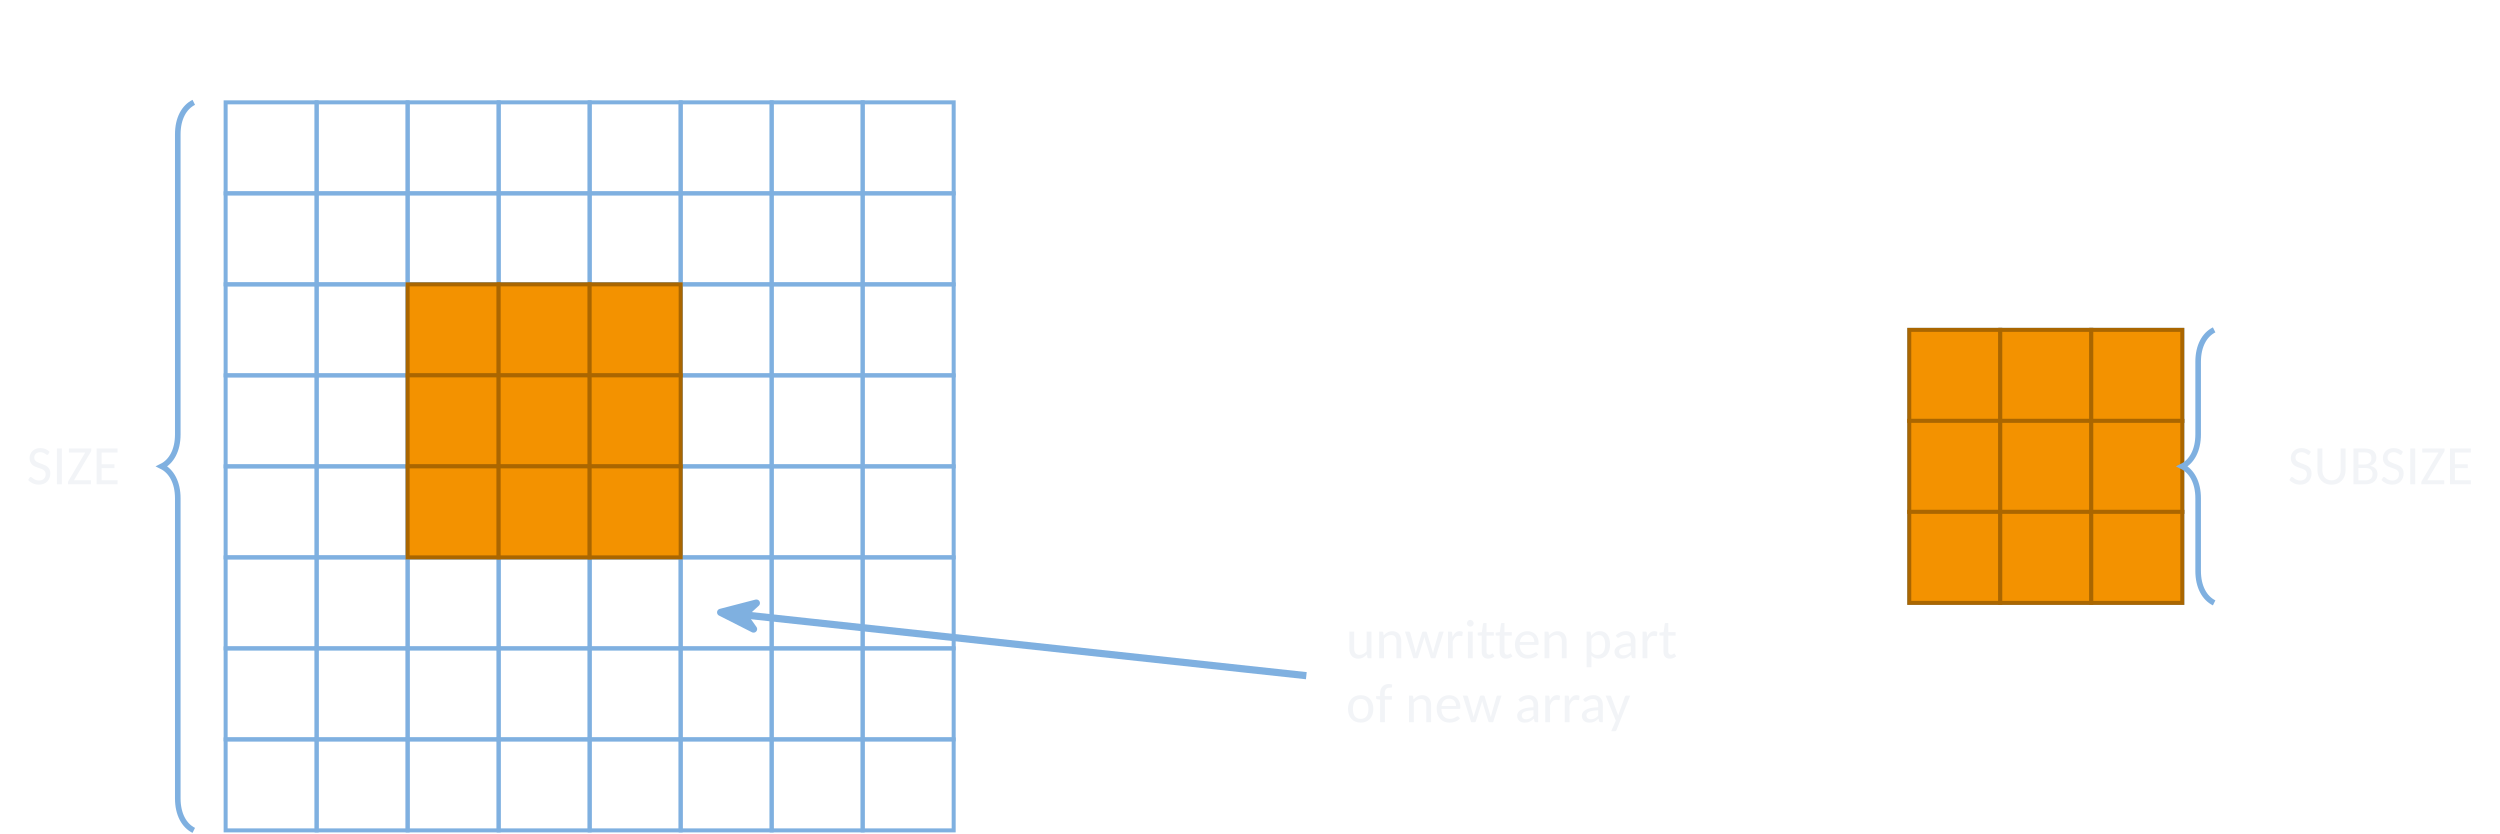
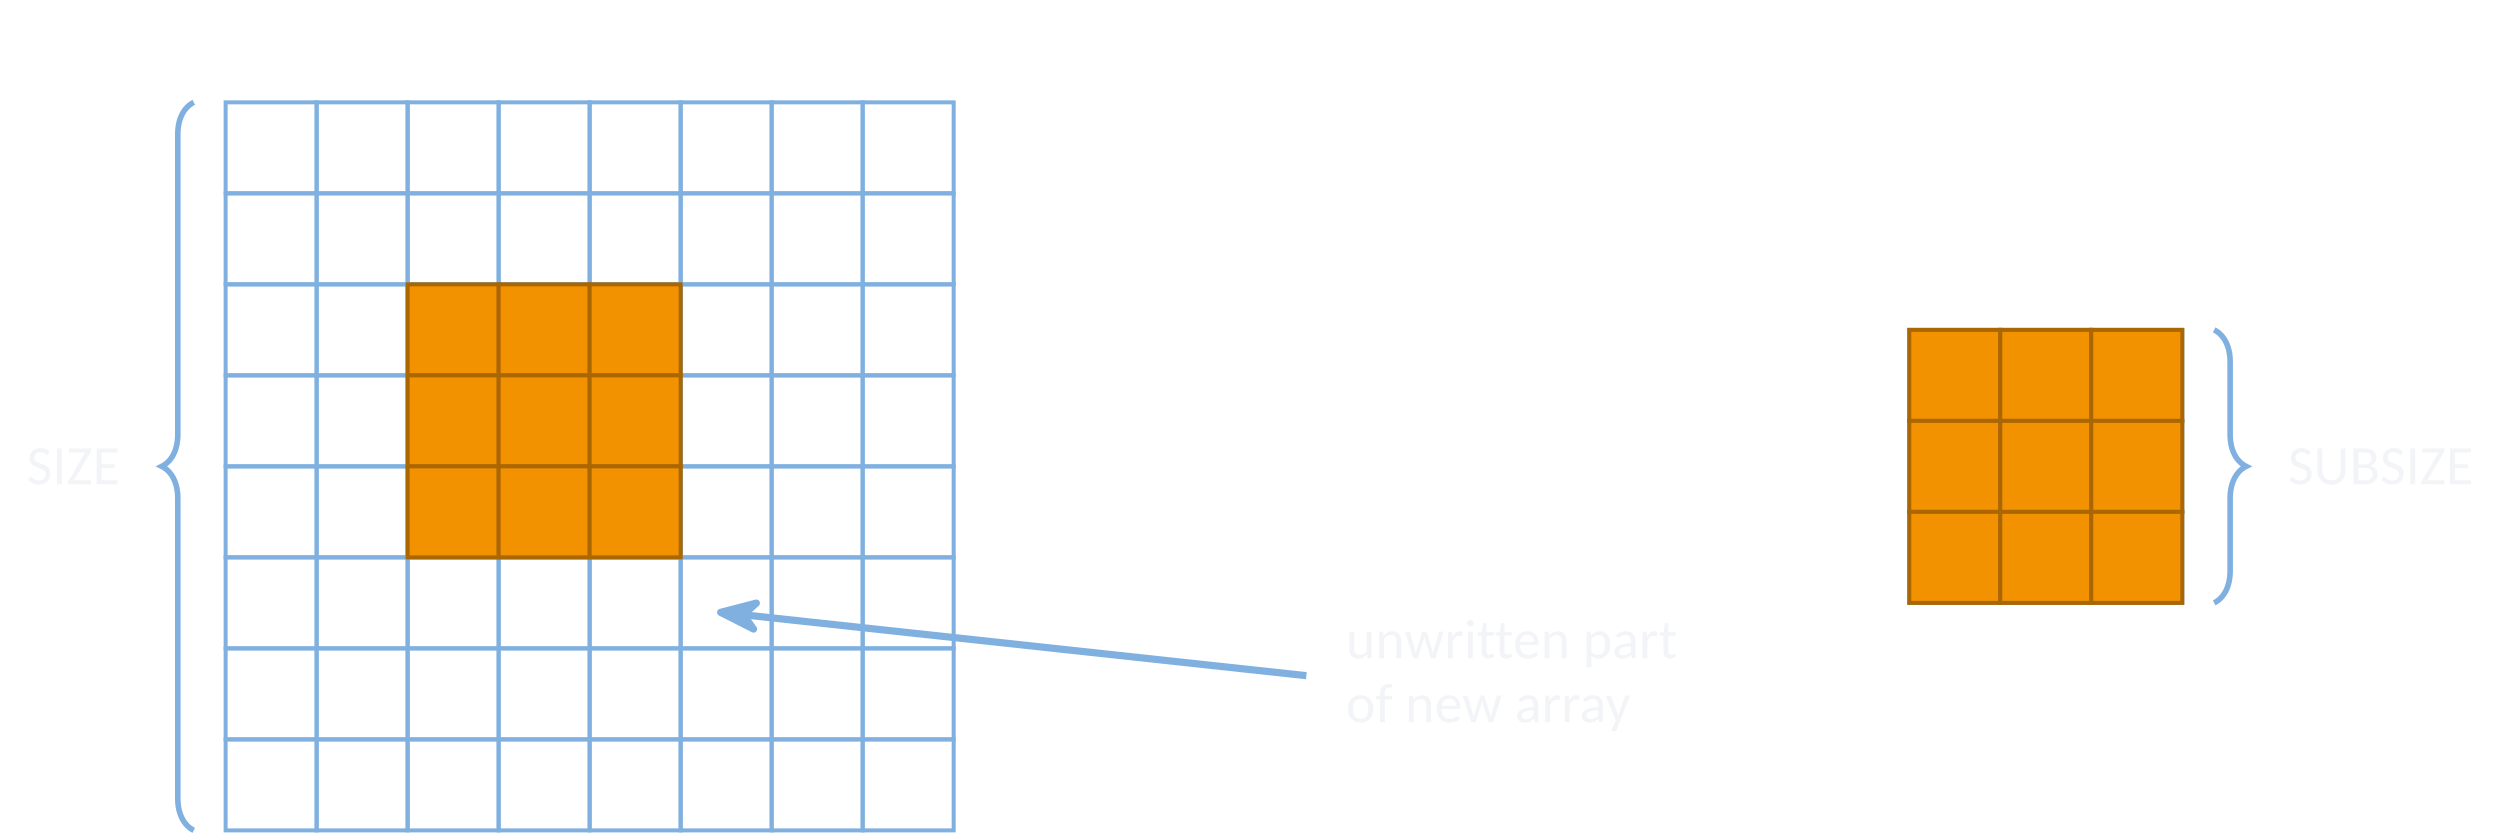
<svg xmlns="http://www.w3.org/2000/svg" xmlns:xlink="http://www.w3.org/1999/xlink" version="1.1" width="311.473pt" height="103.806pt" viewBox="-69.011 -81.413 311.473 103.806">
  <defs>
    <path id="g1-66" d="M.489 0H1.995C2.232 0 2.443-.031 2.626-.092C2.812-.153 2.968-.237 3.094-.353C3.219-.461 3.318-.597 3.382-.753S3.481-1.082 3.481-1.272C3.481-1.55 3.403-1.774 3.243-1.947C3.087-2.117 2.853-2.232 2.544-2.293C2.68-2.337 2.799-2.392 2.897-2.463S3.08-2.612 3.145-2.697S3.26-2.877 3.291-2.979C3.325-3.08 3.342-3.186 3.342-3.294C3.342-3.474 3.314-3.637 3.257-3.779C3.199-3.925 3.111-4.047 2.992-4.146C2.87-4.247 2.714-4.325 2.524-4.376C2.337-4.431 2.11-4.458 1.849-4.458H.489V0ZM1.106-2.029H1.985C2.287-2.029 2.507-1.961 2.653-1.829C2.795-1.696 2.867-1.513 2.867-1.286C2.867-1.17 2.85-1.065 2.816-.963C2.785-.868 2.734-.784 2.66-.712C2.592-.641 2.497-.587 2.388-.55C2.273-.509 2.141-.489 1.985-.489H1.106V-2.029ZM1.106-2.463V-3.973H1.849C2.151-3.973 2.375-3.912 2.517-3.793C2.656-3.671 2.728-3.481 2.728-3.219C2.728-3.108 2.707-3.002 2.673-2.911C2.633-2.819 2.578-2.738 2.504-2.673S2.334-2.558 2.222-2.517C2.11-2.483 1.978-2.463 1.825-2.463H1.106Z" />
    <path id="g1-69" d="M3.097-4.458H.492V0H3.097L3.101-.502H1.113V-2.008H2.711V-2.493H1.113V-3.956H3.097V-4.458Z" />
    <path id="g1-73" d="M1.184 0V-4.458H.567V0H1.184Z" />
    <path id="g1-83" d="M2.704-3.755L2.856-4.044C2.711-4.196 2.541-4.312 2.341-4.39C2.144-4.468 1.927-4.509 1.689-4.509C1.476-4.509 1.289-4.475 1.126-4.403C.96-4.336 .821-4.244 .712-4.132C.597-4.017 .512-3.884 .455-3.739C.397-3.589 .366-3.437 .366-3.281C.366-3.08 .394-2.914 .455-2.782C.509-2.65 .587-2.538 .678-2.446C.773-2.354 .882-2.283 1.001-2.225C1.12-2.171 1.242-2.124 1.367-2.08S1.615-1.995 1.734-1.954C1.852-1.917 1.961-1.866 2.056-1.812C2.147-1.751 2.225-1.679 2.28-1.594C2.341-1.51 2.368-1.398 2.368-1.265C2.368-1.147 2.348-1.038 2.314-.936C2.273-.841 2.219-.757 2.151-.685C2.076-.614 1.991-.56 1.89-.522S1.672-.465 1.54-.465C1.384-.465 1.248-.489 1.14-.536C1.025-.58 .93-.631 .852-.685C.773-.743 .706-.794 .651-.841C.6-.885 .553-.909 .509-.909C.478-.909 .448-.902 .427-.889C.4-.872 .383-.852 .366-.828L.187-.536C.346-.356 .543-.217 .773-.109C1.001-.007 1.252 .047 1.527 .047C1.754 .047 1.954 .01 2.13-.061S2.456-.234 2.578-.36C2.697-.485 2.789-.634 2.853-.807C2.918-.977 2.948-1.16 2.948-1.357C2.948-1.54 2.918-1.696 2.863-1.822C2.802-1.947 2.728-2.056 2.633-2.144C2.541-2.229 2.432-2.3 2.314-2.361C2.195-2.415 2.073-2.47 1.947-2.514S1.7-2.602 1.581-2.646S1.354-2.741 1.262-2.795C1.167-2.856 1.092-2.924 1.031-3.006C.977-3.087 .947-3.189 .947-3.314C.947-3.409 .963-3.498 .994-3.582C1.025-3.664 1.072-3.735 1.133-3.8C1.198-3.861 1.276-3.908 1.371-3.942C1.462-3.979 1.571-3.996 1.696-3.996C1.829-3.996 1.94-3.979 2.035-3.942C2.127-3.908 2.209-3.871 2.273-3.827C2.341-3.786 2.398-3.749 2.443-3.711C2.49-3.677 2.531-3.66 2.565-3.66C2.622-3.66 2.67-3.691 2.704-3.755Z" />
    <path id="g1-85" d="M2.229-.489C2.049-.489 1.89-.519 1.751-.584C1.608-.645 1.489-.733 1.391-.841C1.293-.957 1.221-1.089 1.167-1.242C1.12-1.398 1.092-1.567 1.092-1.754V-4.458H.475V-1.751C.475-1.493 .516-1.255 .597-1.035S.794-.624 .947-.465S1.282-.176 1.499-.088C1.713 .007 1.957 .051 2.229 .051S2.745 .007 2.962-.088C3.179-.176 3.362-.305 3.515-.465C3.664-.624 3.779-.814 3.861-1.035S3.983-1.493 3.983-1.751V-4.458H3.365V-1.751C3.365-1.564 3.338-1.394 3.291-1.242C3.236-1.089 3.165-.957 3.067-.841C2.968-.733 2.85-.645 2.707-.584C2.568-.519 2.409-.489 2.229-.489Z" />
    <path id="g1-90" d="M3.087-4.458H.305V-3.956H2.334L.251-.421C.234-.394 .217-.366 .207-.336S.19-.275 .19-.241V0H3.043V-.502H.936L3.023-4.027C3.067-4.091 3.087-4.159 3.087-4.23V-4.458Z" />
    <path id="g1-97" d="M2.636 0H2.901V-2.12C2.901-2.307 2.877-2.48 2.823-2.633C2.775-2.785 2.7-2.918 2.602-3.029S2.385-3.226 2.239-3.284C2.093-3.345 1.93-3.376 1.744-3.376C1.486-3.376 1.252-3.331 1.038-3.243C.828-3.158 .631-3.026 .448-2.85L.556-2.66C.573-2.629 .597-2.602 .628-2.582S.692-2.551 .733-2.551C.784-2.551 .835-2.568 .889-2.605C.936-2.643 .997-2.68 1.069-2.724S1.221-2.806 1.316-2.843C1.415-2.88 1.533-2.897 1.672-2.897C1.883-2.897 2.042-2.833 2.151-2.7C2.263-2.571 2.317-2.378 2.317-2.12V-1.866C1.94-1.856 1.625-1.822 1.367-1.764C1.109-1.703 .899-1.625 .74-1.53S.461-1.326 .394-1.208C.319-1.086 .285-.96 .285-.828C.285-.678 .309-.55 .36-.441C.407-.329 .475-.237 .556-.163C.645-.092 .74-.037 .855 0C.963 .034 1.086 .051 1.215 .051C1.34 .051 1.452 .041 1.557 .02C1.662-.003 1.757-.034 1.849-.078S2.025-.173 2.11-.237C2.192-.299 2.276-.37 2.361-.448L2.436-.139C2.446-.081 2.47-.044 2.5-.027S2.578 0 2.636 0ZM1.394-.366C1.32-.366 1.248-.377 1.184-.394C1.12-.414 1.062-.444 1.014-.482C.967-.522 .93-.573 .902-.638C.872-.699 .858-.773 .858-.858C.858-.95 .885-1.031 .936-1.106C.987-1.177 1.072-1.242 1.187-1.296C1.306-1.35 1.455-1.394 1.642-1.425C1.829-1.459 2.052-1.483 2.317-1.493V-.807C2.253-.74 2.185-.678 2.117-.624C2.052-.567 1.981-.522 1.907-.482C1.832-.448 1.754-.417 1.669-.397S1.493-.366 1.394-.366Z" />
    <path id="g1-101" d="M1.815-3.369C1.574-3.369 1.357-3.328 1.16-3.243C.97-3.158 .804-3.043 .672-2.897C.536-2.748 .434-2.571 .36-2.375C.292-2.171 .254-1.957 .254-1.727C.254-1.438 .295-1.187 .373-.963C.451-.746 .563-.56 .706-.407C.845-.258 1.014-.146 1.208-.068S1.615 .047 1.846 .047C1.964 .047 2.086 .037 2.212 .017C2.334-.003 2.453-.034 2.568-.075C2.683-.119 2.792-.17 2.89-.237C2.992-.299 3.08-.377 3.155-.465L2.985-.682C2.972-.699 2.955-.712 2.938-.726C2.921-.733 2.897-.74 2.873-.74C2.836-.74 2.789-.723 2.738-.692C2.687-.658 2.622-.621 2.544-.58C2.47-.539 2.378-.502 2.273-.468C2.168-.438 2.042-.421 1.896-.421C1.74-.421 1.598-.448 1.472-.495C1.347-.55 1.235-.624 1.147-.726C1.052-.828 .98-.957 .93-1.113C.879-1.265 .848-1.449 .845-1.656H3.063C3.118-1.656 3.155-1.669 3.175-1.703C3.196-1.73 3.206-1.795 3.206-1.886C3.206-2.124 3.172-2.334 3.101-2.517S2.934-2.856 2.809-2.982S2.538-3.206 2.368-3.27S2.015-3.369 1.815-3.369ZM1.825-2.934C1.957-2.934 2.076-2.911 2.178-2.867C2.287-2.823 2.375-2.758 2.446-2.68C2.517-2.599 2.575-2.504 2.612-2.388C2.65-2.28 2.67-2.154 2.67-2.022H.862C.902-2.303 1.004-2.527 1.167-2.69C1.326-2.853 1.547-2.934 1.825-2.934Z" />
    <path id="g1-102" d="M.577 0H1.174V-2.823H2.046V-3.257H1.153V-3.555C1.153-3.694 1.167-3.813 1.198-3.908C1.228-4.007 1.269-4.085 1.323-4.142S1.442-4.244 1.52-4.268C1.594-4.291 1.679-4.305 1.774-4.305C1.859-4.305 1.924-4.308 1.974-4.315C2.025-4.319 2.052-4.349 2.056-4.4L2.073-4.699C2.012-4.719 1.947-4.736 1.879-4.746C1.815-4.756 1.747-4.763 1.676-4.763C1.506-4.763 1.354-4.736 1.218-4.682C1.082-4.631 .967-4.553 .872-4.451C.777-4.353 .706-4.227 .651-4.078C.604-3.932 .577-3.762 .577-3.572V-3.257H.081V-3.013C.081-2.968 .095-2.931 .126-2.907S.193-2.867 .241-2.863L.577-2.819V0Z" />
    <path id="g1-105" d="M1.096-3.318H.499V0H1.096V-3.318ZM1.211-4.356C1.211-4.414 1.201-4.471 1.177-4.519C1.153-4.573 1.123-4.617 1.086-4.654C1.045-4.692 .997-4.722 .95-4.746C.896-4.77 .845-4.78 .787-4.78S.678-4.77 .628-4.746S.536-4.692 .495-4.654C.461-4.617 .431-4.573 .407-4.519C.383-4.471 .373-4.414 .373-4.356S.383-4.247 .407-4.193C.431-4.146 .461-4.098 .495-4.064C.536-4.023 .577-3.996 .628-3.973S.729-3.939 .787-3.939S.896-3.949 .95-3.973C.997-3.996 1.045-4.023 1.086-4.064C1.123-4.098 1.153-4.146 1.177-4.193C1.201-4.247 1.211-4.298 1.211-4.356Z" />
    <path id="g1-110" d="M.475 0H1.072V-2.443C1.194-2.585 1.33-2.697 1.476-2.775C1.622-2.856 1.781-2.897 1.951-2.897C2.178-2.897 2.348-2.829 2.463-2.69C2.571-2.551 2.629-2.361 2.629-2.114V0H3.226V-2.114C3.226-2.3 3.202-2.473 3.155-2.626C3.108-2.782 3.036-2.914 2.945-3.026C2.853-3.135 2.738-3.219 2.599-3.277C2.463-3.338 2.303-3.369 2.124-3.369C1.893-3.369 1.689-3.321 1.513-3.223C1.337-3.128 1.177-3.002 1.035-2.843L.984-3.196C.98-3.24 .963-3.27 .936-3.291C.909-3.308 .875-3.318 .831-3.318H.475V0Z" />
    <path id="g1-111" d="M1.835-3.369C1.594-3.369 1.374-3.328 1.181-3.25C.984-3.169 .818-3.053 .678-2.904C.543-2.758 .438-2.578 .366-2.368C.292-2.158 .254-1.924 .254-1.662S.292-1.164 .366-.953C.438-.743 .543-.563 .678-.414C.818-.268 .984-.153 1.181-.075C1.374 .007 1.594 .047 1.835 .047S2.297 .007 2.49-.075C2.683-.153 2.85-.268 2.985-.414C3.121-.563 3.226-.743 3.297-.953C3.372-1.164 3.409-1.401 3.409-1.662S3.372-2.158 3.297-2.368C3.226-2.578 3.121-2.758 2.985-2.904C2.85-3.053 2.683-3.169 2.49-3.25C2.297-3.328 2.076-3.369 1.835-3.369ZM1.835-.417C1.672-.417 1.53-.444 1.411-.502C1.289-.556 1.187-.638 1.106-.743C1.028-.848 .967-.98 .93-1.133C.889-1.286 .868-1.462 .868-1.659S.889-2.032 .93-2.185C.967-2.337 1.028-2.47 1.106-2.575C1.187-2.68 1.289-2.761 1.411-2.819C1.53-2.877 1.672-2.904 1.835-2.904C1.995-2.904 2.137-2.877 2.256-2.819S2.477-2.68 2.558-2.575C2.636-2.47 2.697-2.337 2.734-2.185C2.775-2.032 2.795-1.856 2.795-1.659S2.775-1.286 2.734-1.133C2.697-.98 2.636-.848 2.558-.743C2.477-.638 2.375-.556 2.256-.502C2.137-.444 1.995-.417 1.835-.417Z" />
    <path id="g1-112" d="M.478 1.12H1.075V-.339C1.187-.217 1.313-.122 1.455-.054S1.771 .047 1.971 .047C2.192 .047 2.392 .003 2.568-.085S2.894-.295 3.019-.448C3.141-.604 3.236-.787 3.301-.997C3.365-1.211 3.399-1.438 3.399-1.683C3.399-1.957 3.369-2.202 3.311-2.412S3.169-2.799 3.06-2.941S2.819-3.192 2.666-3.264C2.514-3.338 2.341-3.376 2.151-3.376C1.917-3.376 1.706-3.325 1.527-3.219S1.184-2.979 1.045-2.809L.987-3.196C.984-3.24 .967-3.27 .94-3.291C.913-3.308 .879-3.318 .835-3.318H.478V1.12ZM1.954-2.897C2.086-2.897 2.202-2.873 2.307-2.829C2.409-2.785 2.497-2.714 2.565-2.612C2.639-2.517 2.694-2.388 2.728-2.236C2.768-2.083 2.785-1.896 2.785-1.683C2.785-1.276 2.704-.963 2.538-.743C2.375-.522 2.141-.414 1.839-.414C1.686-.414 1.547-.441 1.418-.502C1.296-.556 1.181-.658 1.075-.801V-2.402C1.194-2.561 1.323-2.683 1.466-2.768C1.605-2.853 1.767-2.897 1.954-2.897Z" />
    <path id="g1-114" d="M.444 0H1.041V-2.097C1.082-2.209 1.126-2.307 1.174-2.392S1.276-2.551 1.337-2.612C1.401-2.67 1.472-2.714 1.547-2.748C1.628-2.775 1.717-2.792 1.818-2.792C1.89-2.792 1.954-2.785 2.008-2.775C2.069-2.761 2.114-2.755 2.144-2.755C2.202-2.755 2.232-2.782 2.239-2.84L2.287-3.281C2.236-3.314 2.181-3.338 2.12-3.352C2.059-3.369 1.995-3.376 1.924-3.376C1.713-3.376 1.533-3.311 1.384-3.186S1.109-2.887 1.008-2.666L.967-3.155C.963-3.213 .947-3.257 .923-3.281C.896-3.304 .852-3.318 .787-3.318H.444V0Z" />
    <path id="g1-116" d="M1.415 .051C1.564 .051 1.706 .024 1.846-.027S2.103-.153 2.205-.248L2.029-.533C2.019-.553 2.005-.567 1.995-.577C1.981-.587 1.964-.59 1.944-.59C1.927-.59 1.907-.584 1.886-.567C1.862-.55 1.839-.533 1.808-.512S1.744-.475 1.703-.458C1.659-.441 1.608-.434 1.55-.434C1.452-.434 1.371-.468 1.309-.536C1.245-.604 1.215-.706 1.215-.841V-2.823H2.127V-3.257H1.215V-4.393H.909C.872-4.393 .841-4.383 .821-4.363C.794-4.342 .78-4.315 .777-4.281L.638-3.26L.115-3.192V-2.955C.115-2.911 .129-2.88 .149-2.856C.176-2.833 .204-2.823 .237-2.823H.617V-.801C.617-.526 .685-.316 .824-.17S1.16 .051 1.415 .051Z" />
    <path id="g1-117" d="M1.021-3.318H.424V-1.204C.424-1.018 .448-.845 .495-.692C.543-.536 .614-.404 .706-.292C.797-.183 .913-.098 1.052-.041C1.187 .02 1.347 .051 1.527 .051C1.757 .051 1.961 .003 2.137-.095C2.31-.19 2.47-.316 2.612-.475L2.666-.122C2.67-.078 2.687-.047 2.714-.027C2.741-.01 2.775 0 2.816 0H3.175V-3.318H2.578V-.872C2.453-.733 2.32-.621 2.171-.543C2.029-.461 1.869-.421 1.7-.421C1.472-.421 1.303-.489 1.187-.624C1.079-.763 1.021-.957 1.021-1.204V-3.318Z" />
    <path id="g1-119" d="M.071-3.318L1.116 0H1.567C1.632 0 1.676-.037 1.7-.112L2.405-2.344C2.422-2.395 2.439-2.449 2.449-2.5L2.483-2.656C2.493-2.605 2.507-2.551 2.517-2.504C2.531-2.449 2.548-2.398 2.565-2.348L3.26-.112C3.284-.037 3.321 0 3.379 0H3.854L4.895-3.318H4.448C4.403-3.318 4.37-3.308 4.339-3.284S4.288-3.233 4.278-3.196L3.671-1.079C3.627-.926 3.589-.777 3.565-.631C3.549-.702 3.528-.777 3.508-.852S3.464-1.001 3.44-1.079L2.795-3.209C2.785-3.243 2.765-3.27 2.734-3.291C2.707-3.314 2.67-3.325 2.626-3.325H2.368C2.327-3.325 2.293-3.314 2.263-3.291C2.232-3.27 2.212-3.243 2.202-3.209L1.544-1.079C1.52-1.001 1.496-.923 1.472-.848C1.449-.777 1.428-.702 1.411-.631C1.401-.702 1.388-.777 1.371-.848C1.354-.923 1.337-.997 1.313-1.075L.719-3.192C.709-3.226 .689-3.257 .658-3.281S.587-3.318 .543-3.318H.071Z" />
    <path id="g1-121" d="M1.388 .977L3.097-3.318H2.622C2.585-3.318 2.548-3.304 2.517-3.284C2.487-3.257 2.463-3.23 2.449-3.196L1.7-1.126C1.683-1.079 1.662-1.031 1.649-.984C1.628-.933 1.615-.885 1.601-.835C1.591-.882 1.574-.93 1.561-.977C1.54-1.025 1.523-1.072 1.506-1.12L.733-3.196C.719-3.226 .699-3.257 .672-3.281S.604-3.318 .553-3.318H.037L1.306-.197L.736 1.12H1.181C1.238 1.12 1.282 1.106 1.316 1.082C1.343 1.058 1.371 1.021 1.388 .977Z" />
  </defs>
  <g id="page1">
    <g stroke-miterlimit="10" transform="translate(-40.90018,-68.66253)scale(0.996264,-0.996264)">
      <g fill="#000" stroke="#000">
        <g stroke-width="0.4">
          <g stroke="#7fb0e0">
            <g stroke-width="0.5">
              <path d="M0 0V-11.381H11.381V0ZM11.381-11.381" fill="none" />
            </g>
          </g>
          <g stroke="#7fb0e0">
            <g stroke-width="0.5">
              <path d="M0-11.381V-22.762H11.381V-11.381ZM11.381-22.762" fill="none" />
            </g>
          </g>
          <g stroke="#7fb0e0">
            <g stroke-width="0.5">
              <path d="M0-22.762V-34.143H11.381V-22.762ZM11.381-34.143" fill="none" />
            </g>
          </g>
          <g stroke="#7fb0e0">
            <g stroke-width="0.5">
              <path d="M0-34.143V-45.524H11.381V-34.143ZM11.381-45.524" fill="none" />
            </g>
          </g>
          <g stroke="#7fb0e0">
            <g stroke-width="0.5">
              <path d="M0-45.524V-56.905H11.381V-45.524ZM11.381-56.905" fill="none" />
            </g>
          </g>
          <g stroke="#7fb0e0">
            <g stroke-width="0.5">
              <path d="M0-56.905V-68.286H11.381V-56.905ZM11.381-68.286" fill="none" />
            </g>
          </g>
          <g stroke="#7fb0e0">
            <g stroke-width="0.5">
              <path d="M0-68.286V-79.666H11.381V-68.286ZM11.381-79.666" fill="none" />
            </g>
          </g>
          <g stroke="#7fb0e0">
            <g stroke-width="0.5">
              <path d="M0-79.666V-91.047H11.381V-79.666ZM11.381-91.047" fill="none" />
            </g>
          </g>
          <g stroke="#7fb0e0">
            <g stroke-width="0.5">
              <path d="M11.381 0V-11.381H22.762V0ZM22.762-11.381" fill="none" />
            </g>
          </g>
          <g stroke="#7fb0e0">
            <g stroke-width="0.5">
              <path d="M11.381-11.381V-22.762H22.762V-11.381ZM22.762-22.762" fill="none" />
            </g>
          </g>
          <g stroke="#7fb0e0">
            <g stroke-width="0.5">
              <path d="M11.381-22.762V-34.143H22.762V-22.762ZM22.762-34.143" fill="none" />
            </g>
          </g>
          <g stroke="#7fb0e0">
            <g stroke-width="0.5">
              <path d="M11.381-34.143V-45.524H22.762V-34.143ZM22.762-45.524" fill="none" />
            </g>
          </g>
          <g stroke="#7fb0e0">
            <g stroke-width="0.5">
              <path d="M11.381-45.524V-56.905H22.762V-45.524ZM22.762-56.905" fill="none" />
            </g>
          </g>
          <g stroke="#7fb0e0">
            <g stroke-width="0.5">
              <path d="M11.381-56.905V-68.286H22.762V-56.905ZM22.762-68.286" fill="none" />
            </g>
          </g>
          <g stroke="#7fb0e0">
            <g stroke-width="0.5">
              <path d="M11.381-68.286V-79.666H22.762V-68.286ZM22.762-79.666" fill="none" />
            </g>
          </g>
          <g stroke="#7fb0e0">
            <g stroke-width="0.5">
              <path d="M11.381-79.666V-91.047H22.762V-79.666ZM22.762-91.047" fill="none" />
            </g>
          </g>
          <g stroke="#7fb0e0">
            <g stroke-width="0.5">
              <path d="M22.762 0V-11.381H34.143V0ZM34.143-11.381" fill="none" />
            </g>
          </g>
          <g stroke="#7fb0e0">
            <g stroke-width="0.5">
              <path d="M22.762-11.381V-22.762H34.143V-11.381ZM34.143-22.762" fill="none" />
            </g>
          </g>
          <g stroke="#7fb0e0">
            <g stroke-width="0.5">
              <path d="M22.762-22.762V-34.143H34.143V-22.762ZM34.143-34.143" fill="none" />
            </g>
          </g>
          <g stroke="#7fb0e0">
            <g stroke-width="0.5">
              <path d="M22.762-34.143V-45.524H34.143V-34.143ZM34.143-45.524" fill="none" />
            </g>
          </g>
          <g stroke="#7fb0e0">
            <g stroke-width="0.5">
              <path d="M22.762-45.524V-56.905H34.143V-45.524ZM34.143-56.905" fill="none" />
            </g>
          </g>
          <g stroke="#7fb0e0">
            <g stroke-width="0.5">
              <path d="M22.762-56.905V-68.286H34.143V-56.905ZM34.143-68.286" fill="none" />
            </g>
          </g>
          <g stroke="#7fb0e0">
            <g stroke-width="0.5">
              <path d="M22.762-68.286V-79.666H34.143V-68.286ZM34.143-79.666" fill="none" />
            </g>
          </g>
          <g stroke="#7fb0e0">
            <g stroke-width="0.5">
              <path d="M22.762-79.666V-91.047H34.143V-79.666ZM34.143-91.047" fill="none" />
            </g>
          </g>
          <g stroke="#7fb0e0">
            <g stroke-width="0.5">
              <path d="M34.143 0V-11.381H45.524V0ZM45.524-11.381" fill="none" />
            </g>
          </g>
          <g stroke="#7fb0e0">
            <g stroke-width="0.5">
              <path d="M34.143-11.381V-22.762H45.524V-11.381ZM45.524-22.762" fill="none" />
            </g>
          </g>
          <g stroke="#7fb0e0">
            <g stroke-width="0.5">
              <path d="M34.143-22.762V-34.143H45.524V-22.762ZM45.524-34.143" fill="none" />
            </g>
          </g>
          <g stroke="#7fb0e0">
            <g stroke-width="0.5">
              <path d="M34.143-34.143V-45.524H45.524V-34.143ZM45.524-45.524" fill="none" />
            </g>
          </g>
          <g stroke="#7fb0e0">
            <g stroke-width="0.5">
              <path d="M34.143-45.524V-56.905H45.524V-45.524ZM45.524-56.905" fill="none" />
            </g>
          </g>
          <g stroke="#7fb0e0">
            <g stroke-width="0.5">
              <path d="M34.143-56.905V-68.286H45.524V-56.905ZM45.524-68.286" fill="none" />
            </g>
          </g>
          <g stroke="#7fb0e0">
            <g stroke-width="0.5">
              <path d="M34.143-68.286V-79.666H45.524V-68.286ZM45.524-79.666" fill="none" />
            </g>
          </g>
          <g stroke="#7fb0e0">
            <g stroke-width="0.5">
              <path d="M34.143-79.666V-91.047H45.524V-79.666ZM45.524-91.047" fill="none" />
            </g>
          </g>
          <g stroke="#7fb0e0">
            <g stroke-width="0.5">
              <path d="M45.524 0V-11.381H56.905V0ZM56.905-11.381" fill="none" />
            </g>
          </g>
          <g stroke="#7fb0e0">
            <g stroke-width="0.5">
              <path d="M45.524-11.381V-22.762H56.905V-11.381ZM56.905-22.762" fill="none" />
            </g>
          </g>
          <g stroke="#7fb0e0">
            <g stroke-width="0.5">
              <path d="M45.524-22.762V-34.143H56.905V-22.762ZM56.905-34.143" fill="none" />
            </g>
          </g>
          <g stroke="#7fb0e0">
            <g stroke-width="0.5">
              <path d="M45.524-34.143V-45.524H56.905V-34.143ZM56.905-45.524" fill="none" />
            </g>
          </g>
          <g stroke="#7fb0e0">
            <g stroke-width="0.5">
              <path d="M45.524-45.524V-56.905H56.905V-45.524ZM56.905-56.905" fill="none" />
            </g>
          </g>
          <g stroke="#7fb0e0">
            <g stroke-width="0.5">
              <path d="M45.524-56.905V-68.286H56.905V-56.905ZM56.905-68.286" fill="none" />
            </g>
          </g>
          <g stroke="#7fb0e0">
            <g stroke-width="0.5">
              <path d="M45.524-68.286V-79.666H56.905V-68.286ZM56.905-79.666" fill="none" />
            </g>
          </g>
          <g stroke="#7fb0e0">
            <g stroke-width="0.5">
              <path d="M45.524-79.666V-91.047H56.905V-79.666ZM56.905-91.047" fill="none" />
            </g>
          </g>
          <g stroke="#7fb0e0">
            <g stroke-width="0.5">
              <path d="M56.905 0V-11.381H68.286V0ZM68.286-11.381" fill="none" />
            </g>
          </g>
          <g stroke="#7fb0e0">
            <g stroke-width="0.5">
              <path d="M56.905-11.381V-22.762H68.286V-11.381ZM68.286-22.762" fill="none" />
            </g>
          </g>
          <g stroke="#7fb0e0">
            <g stroke-width="0.5">
              <path d="M56.905-22.762V-34.143H68.286V-22.762ZM68.286-34.143" fill="none" />
            </g>
          </g>
          <g stroke="#7fb0e0">
            <g stroke-width="0.5">
              <path d="M56.905-34.143V-45.524H68.286V-34.143ZM68.286-45.524" fill="none" />
            </g>
          </g>
          <g stroke="#7fb0e0">
            <g stroke-width="0.5">
              <path d="M56.905-45.524V-56.905H68.286V-45.524ZM68.286-56.905" fill="none" />
            </g>
          </g>
          <g stroke="#7fb0e0">
            <g stroke-width="0.5">
              <path d="M56.905-56.905V-68.286H68.286V-56.905ZM68.286-68.286" fill="none" />
            </g>
          </g>
          <g stroke="#7fb0e0">
            <g stroke-width="0.5">
              <path d="M56.905-68.286V-79.666H68.286V-68.286ZM68.286-79.666" fill="none" />
            </g>
          </g>
          <g stroke="#7fb0e0">
            <g stroke-width="0.5">
              <path d="M56.905-79.666V-91.047H68.286V-79.666ZM68.286-91.047" fill="none" />
            </g>
          </g>
          <g stroke="#7fb0e0">
            <g stroke-width="0.5">
              <path d="M68.286 0V-11.381H79.666V0ZM79.666-11.381" fill="none" />
            </g>
          </g>
          <g stroke="#7fb0e0">
            <g stroke-width="0.5">
              <path d="M68.286-11.381V-22.762H79.666V-11.381ZM79.666-22.762" fill="none" />
            </g>
          </g>
          <g stroke="#7fb0e0">
            <g stroke-width="0.5">
              <path d="M68.286-22.762V-34.143H79.666V-22.762ZM79.666-34.143" fill="none" />
            </g>
          </g>
          <g stroke="#7fb0e0">
            <g stroke-width="0.5">
              <path d="M68.286-34.143V-45.524H79.666V-34.143ZM79.666-45.524" fill="none" />
            </g>
          </g>
          <g stroke="#7fb0e0">
            <g stroke-width="0.5">
              <path d="M68.286-45.524V-56.905H79.666V-45.524ZM79.666-56.905" fill="none" />
            </g>
          </g>
          <g stroke="#7fb0e0">
            <g stroke-width="0.5">
              <path d="M68.286-56.905V-68.286H79.666V-56.905ZM79.666-68.286" fill="none" />
            </g>
          </g>
          <g stroke="#7fb0e0">
            <g stroke-width="0.5">
              <path d="M68.286-68.286V-79.666H79.666V-68.286ZM79.666-79.666" fill="none" />
            </g>
          </g>
          <g stroke="#7fb0e0">
            <g stroke-width="0.5">
              <path d="M68.286-79.666V-91.047H79.666V-79.666ZM79.666-91.047" fill="none" />
            </g>
          </g>
          <g stroke="#7fb0e0">
            <g stroke-width="0.5">
              <path d="M79.666 0V-11.381H91.047V0ZM91.047-11.381" fill="none" />
            </g>
          </g>
          <g stroke="#7fb0e0">
            <g stroke-width="0.5">
              <path d="M79.666-11.381V-22.762H91.047V-11.381ZM91.047-22.762" fill="none" />
            </g>
          </g>
          <g stroke="#7fb0e0">
            <g stroke-width="0.5">
              <path d="M79.666-22.762V-34.143H91.047V-22.762ZM91.047-34.143" fill="none" />
            </g>
          </g>
          <g stroke="#7fb0e0">
            <g stroke-width="0.5">
              <path d="M79.666-34.143V-45.524H91.047V-34.143ZM91.047-45.524" fill="none" />
            </g>
          </g>
          <g stroke="#7fb0e0">
            <g stroke-width="0.5">
              <path d="M79.666-45.524V-56.905H91.047V-45.524ZM91.047-56.905" fill="none" />
            </g>
          </g>
          <g stroke="#7fb0e0">
            <g stroke-width="0.5">
              <path d="M79.666-56.905V-68.286H91.047V-56.905ZM91.047-68.286" fill="none" />
            </g>
          </g>
          <g stroke="#7fb0e0">
            <g stroke-width="0.5">
              <path d="M79.666-68.286V-79.666H91.047V-68.286ZM91.047-79.666" fill="none" />
            </g>
          </g>
          <g stroke="#7fb0e0">
            <g stroke-width="0.5">
              <path d="M79.666-79.666V-91.047H91.047V-79.666ZM91.047-91.047" fill="none" />
            </g>
          </g>
          <g stroke="#a60">
            <g stroke-width="0.5">
              <g fill="#f39200">
                <path d="M22.762-22.762V-34.143H34.143V-22.762ZM34.143-34.143" />
              </g>
            </g>
          </g>
          <g stroke="#a60">
            <g stroke-width="0.5">
              <g fill="#f39200">
                <path d="M22.762-34.143V-45.524H34.143V-34.143ZM34.143-45.524" />
              </g>
            </g>
          </g>
          <g stroke="#a60">
            <g stroke-width="0.5">
              <g fill="#f39200">
                <path d="M22.762-45.524V-56.905H34.143V-45.524ZM34.143-56.905" />
              </g>
            </g>
          </g>
          <g stroke="#a60">
            <g stroke-width="0.5">
              <g fill="#f39200">
                <path d="M34.143-22.762V-34.143H45.524V-22.762ZM45.524-34.143" />
              </g>
            </g>
          </g>
          <g stroke="#a60">
            <g stroke-width="0.5">
              <g fill="#f39200">
                <path d="M34.143-34.143V-45.524H45.524V-34.143ZM45.524-45.524" />
              </g>
            </g>
          </g>
          <g stroke="#a60">
            <g stroke-width="0.5">
              <g fill="#f39200">
                <path d="M34.143-45.524V-56.905H45.524V-45.524ZM45.524-56.905" />
              </g>
            </g>
          </g>
          <g stroke="#a60">
            <g stroke-width="0.5">
              <g fill="#f39200">
                <path d="M45.524-22.762V-34.143H56.905V-22.762ZM56.905-34.143" />
              </g>
            </g>
          </g>
          <g stroke="#a60">
            <g stroke-width="0.5">
              <g fill="#f39200">
                <path d="M45.524-34.143V-45.524H56.905V-34.143ZM56.905-45.524" />
              </g>
            </g>
          </g>
          <g stroke="#a60">
            <g stroke-width="0.5">
              <g fill="#f39200">
                <path d="M45.524-45.524V-56.905H56.905V-45.524ZM56.905-56.905" />
              </g>
            </g>
          </g>
          <g stroke="#7fb0e0">
            <g stroke-width="0.7">
              <path d="M-3.983-91.047C-5.183-90.447-5.983-89.047-5.983-87.047V-49.524C-5.983-47.524-6.783-46.124-7.983-45.524C-6.783-44.924-5.983-43.524-5.983-41.524V-4C-5.983-2-5.183-.6-3.983 0" fill="none" />
            </g>
          </g>
          <g transform="translate(-24.88347,-47.76315)">
            <g stroke="none" transform="scale(-1.00375,1.00375)translate(-40.90018,-68.66253)scale(-1,-1)">
              <g fill="#f2f4f7">
                <g stroke="none">
                  <g fill="#f2f4f7">
                    <use x="-40.9" y="-68.663" xlink:href="#g1-83" />
                    <use x="-37.696" y="-68.663" xlink:href="#g1-73" />
                    <use x="-35.938" y="-68.663" xlink:href="#g1-90" />
                    <use x="-32.672" y="-68.663" xlink:href="#g1-69" />
                  </g>
                </g>
              </g>
            </g>
          </g>
          <g stroke="#7fb0e0">
            <g stroke-width="0.9">
              <path d="M135.149-71.7L64.993-64.115" fill="none" />
              <g fill="#7fb0e0">
                <g transform="matrix(-0.99417,0.10745,-0.10745,-0.99417,67.63884,-64.40114)">
                  <g stroke-dasharray="none" stroke-dashoffset="0.0">
                    <g stroke-linejoin="round">
                      <path d="M5.768 0L1.453 1.633L2.887 0L1.453-1.633Z" />
                    </g>
                  </g>
                </g>
              </g>
            </g>
          </g>
          <g transform="translate(140.1049,-77.52147)">
            <g stroke="none" transform="scale(-1.00375,1.00375)translate(-40.90018,-68.66253)scale(-1,-1)">
              <g fill="#f2f4f7">
                <g stroke="none">
                  <g fill="#f2f4f7">
                    <use x="-40.9" y="-76.633" xlink:href="#g1-117" />
                    <use x="-37.236" y="-76.633" xlink:href="#g1-110" />
                    <use x="-33.619" y="-76.633" xlink:href="#g1-119" />
                    <use x="-28.635" y="-76.633" xlink:href="#g1-114" />
                    <use x="-26.203" y="-76.633" xlink:href="#g1-105" />
                    <use x="-24.603" y="-76.633" xlink:href="#g1-116" />
                    <use x="-22.366" y="-76.633" xlink:href="#g1-116" />
                    <use x="-20.104" y="-76.633" xlink:href="#g1-101" />
                    <use x="-16.634" y="-76.633" xlink:href="#g1-110" />
                    <use x="-11.393" y="-76.633" xlink:href="#g1-112" />
                    <use x="-7.729" y="-76.633" xlink:href="#g1-97" />
                    <use x="-4.389" y="-76.633" xlink:href="#g1-114" />
                    <use x="-1.958" y="-76.633" xlink:href="#g1-116" />
                    <use x="-40.9" y="-68.663" xlink:href="#g1-111" />
                    <use x="-37.223" y="-68.663" xlink:href="#g1-102" />
                    <use x="-33.518" y="-68.663" xlink:href="#g1-110" />
                    <use x="-29.854" y="-68.663" xlink:href="#g1-101" />
                    <use x="-26.418" y="-68.663" xlink:href="#g1-119" />
                    <use x="-19.856" y="-68.663" xlink:href="#g1-97" />
                    <use x="-16.515" y="-68.663" xlink:href="#g1-114" />
                    <use x="-14.084" y="-68.663" xlink:href="#g1-114" />
                    <use x="-11.796" y="-68.663" xlink:href="#g1-97" />
                    <use x="-8.586" y="-68.663" xlink:href="#g1-121" />
                  </g>
                </g>
              </g>
            </g>
          </g>
          <g stroke="#7fb0e0">
            <g stroke-width="0.5">
              <path d="M210.55-28.453V-39.834H221.931V-28.453ZM221.931-39.834" fill="none" />
            </g>
          </g>
          <g stroke="#7fb0e0">
            <g stroke-width="0.5">
              <path d="M210.55-39.834V-51.215H221.931V-39.834ZM221.931-51.215" fill="none" />
            </g>
          </g>
          <g stroke="#7fb0e0">
            <g stroke-width="0.5">
              <path d="M210.55-51.215V-62.596H221.931V-51.215ZM221.931-62.596" fill="none" />
            </g>
          </g>
          <g stroke="#7fb0e0">
            <g stroke-width="0.5">
              <path d="M221.931-28.453V-39.834H233.312V-28.453ZM233.312-39.834" fill="none" />
            </g>
          </g>
          <g stroke="#7fb0e0">
            <g stroke-width="0.5">
              <path d="M221.931-39.834V-51.215H233.312V-39.834ZM233.312-51.215" fill="none" />
            </g>
          </g>
          <g stroke="#7fb0e0">
            <g stroke-width="0.5">
              <path d="M221.931-51.215V-62.596H233.312V-51.215ZM233.312-62.596" fill="none" />
            </g>
          </g>
          <g stroke="#7fb0e0">
            <g stroke-width="0.5">
              <path d="M233.312-28.453V-39.834H244.693V-28.453ZM244.693-39.834" fill="none" />
            </g>
          </g>
          <g stroke="#7fb0e0">
            <g stroke-width="0.5">
              <path d="M233.312-39.834V-51.215H244.693V-39.834ZM244.693-51.215" fill="none" />
            </g>
          </g>
          <g stroke="#7fb0e0">
            <g stroke-width="0.5">
              <path d="M233.312-51.215V-62.596H244.693V-51.215ZM244.693-62.596" fill="none" />
            </g>
          </g>
          <g stroke="#a60">
            <g stroke-width="0.5">
              <g fill="#f39200">
                <path d="M210.55-28.453V-39.834H221.931V-28.453ZM221.931-39.834" />
              </g>
            </g>
          </g>
          <g stroke="#a60">
            <g stroke-width="0.5">
              <g fill="#f39200">
                <path d="M210.55-39.834V-51.215H221.931V-39.834ZM221.931-51.215" />
              </g>
            </g>
          </g>
          <g stroke="#a60">
            <g stroke-width="0.5">
              <g fill="#f39200">
                <path d="M210.55-51.215V-62.596H221.931V-51.215ZM221.931-62.596" />
              </g>
            </g>
          </g>
          <g stroke="#a60">
            <g stroke-width="0.5">
              <g fill="#f39200">
                <path d="M221.931-28.453V-39.834H233.312V-28.453ZM233.312-39.834" />
              </g>
            </g>
          </g>
          <g stroke="#a60">
            <g stroke-width="0.5">
              <g fill="#f39200">
                <path d="M221.931-39.834V-51.215H233.312V-39.834ZM233.312-51.215" />
              </g>
            </g>
          </g>
          <g stroke="#a60">
            <g stroke-width="0.5">
              <g fill="#f39200">
                <path d="M221.931-51.215V-62.596H233.312V-51.215ZM233.312-62.596" />
              </g>
            </g>
          </g>
          <g stroke="#a60">
            <g stroke-width="0.5">
              <g fill="#f39200">
                <path d="M233.312-28.453V-39.834H244.693V-28.453ZM244.693-39.834" />
              </g>
            </g>
          </g>
          <g stroke="#a60">
            <g stroke-width="0.5">
              <g fill="#f39200">
                <path d="M233.312-39.834V-51.215H244.693V-39.834ZM244.693-51.215" />
              </g>
            </g>
          </g>
          <g stroke="#a60">
            <g stroke-width="0.5">
              <g fill="#f39200">
                <path d="M233.312-51.215V-62.596H244.693V-51.215ZM244.693-62.596" />
              </g>
            </g>
          </g>
          <g stroke="#7fb0e0">
            <g stroke-width="0.7">
-               <path d="M248.676-28.453C247.476-29.053 246.676-30.453 246.676-32.453V-41.524C246.676-43.524 245.876-44.924 244.676-45.524C245.876-46.124 246.676-47.524 246.676-49.524V-58.596C246.676-60.596 247.476-61.996 248.676-62.596" fill="none" />
+               <path d="M248.676-28.453C249.876-29.053 250.676-30.453 250.676-32.453V-41.524C250.676-43.524 251.476-44.924 252.676-45.524C251.476-46.124 250.676-47.524 250.676-49.524V-58.596C250.676-60.596 249.876-61.996 248.676-62.596" fill="none" />
            </g>
          </g>
          <g transform="translate(257.8998,-47.7636)">
            <g stroke="none" transform="scale(-1.00375,1.00375)translate(-40.90018,-68.66253)scale(-1,-1)">
              <g fill="#f2f4f7">
                <g stroke="none">
                  <g fill="#f2f4f7">
                    <use x="-40.9" y="-68.663" xlink:href="#g1-83" />
                    <use x="-37.696" y="-68.663" xlink:href="#g1-85" />
                    <use x="-33.221" y="-68.663" xlink:href="#g1-66" />
                    <use x="-29.428" y="-68.663" xlink:href="#g1-83" />
                    <use x="-26.224" y="-68.663" xlink:href="#g1-73" />
                    <use x="-24.466" y="-68.663" xlink:href="#g1-90" />
                    <use x="-21.2" y="-68.663" xlink:href="#g1-69" />
                  </g>
                </g>
              </g>
            </g>
          </g>
        </g>
      </g>
    </g>
  </g>
</svg>
